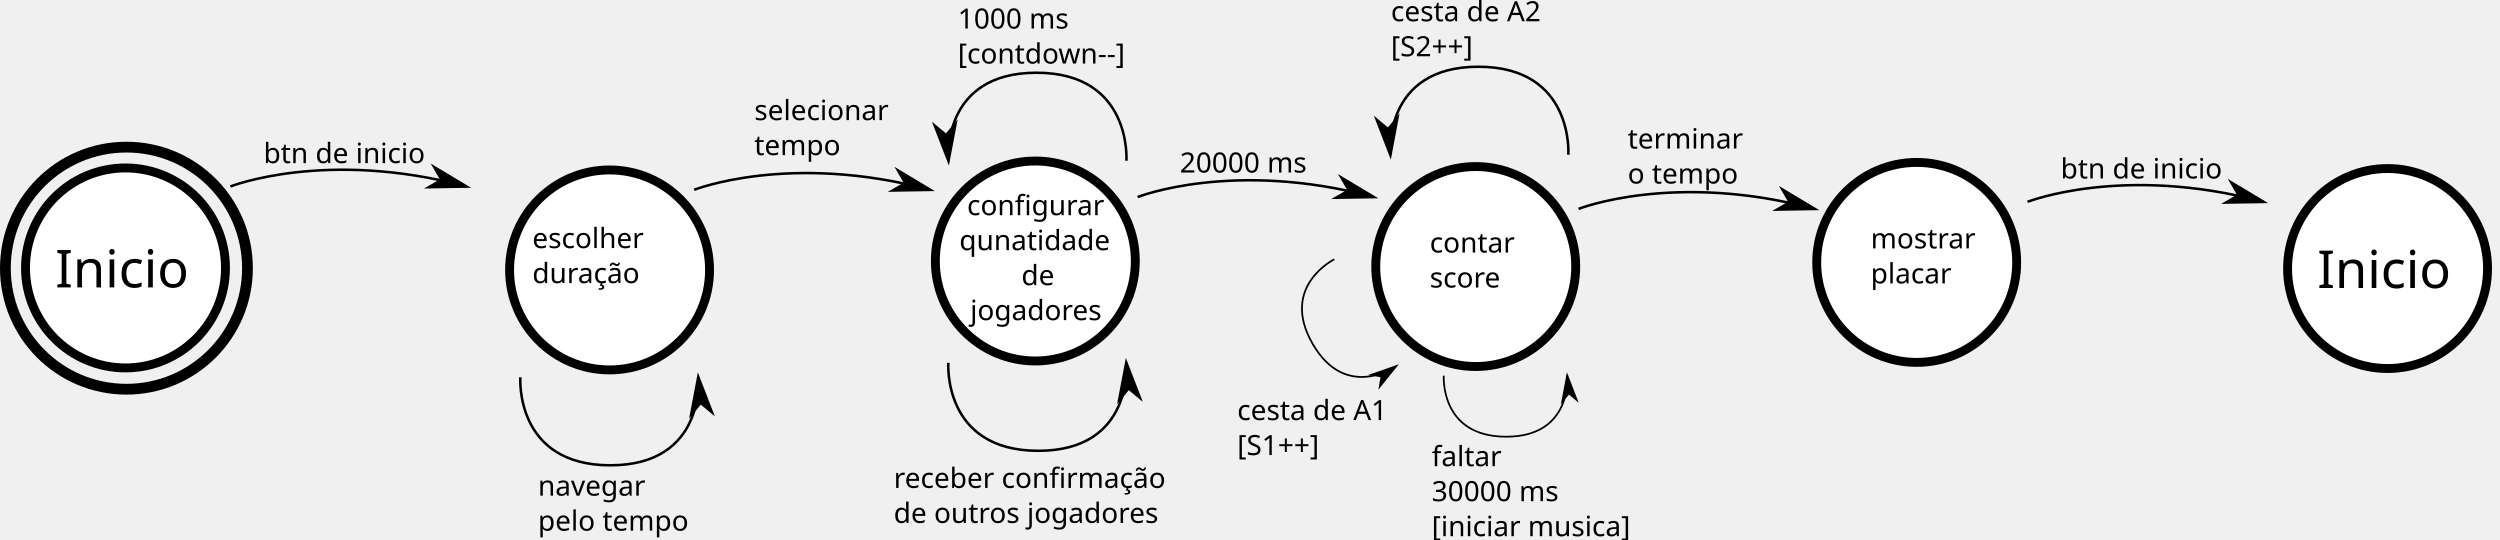
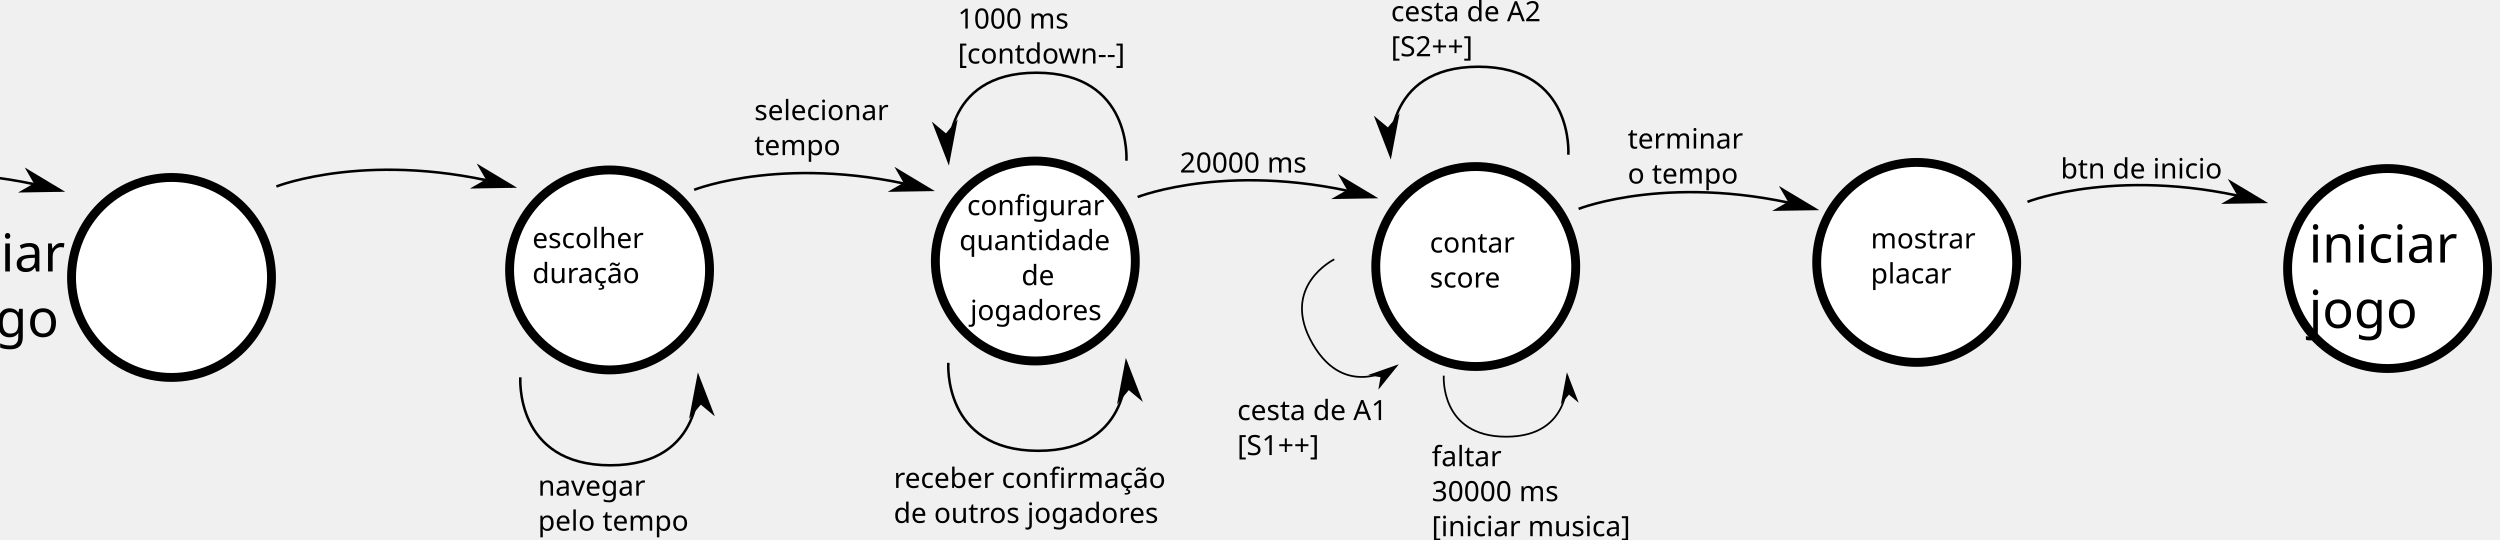
<svg xmlns="http://www.w3.org/2000/svg" width="3572.072" height="771.366" viewBox="0 0 945.107 204.09" version="1.1" id="svg8">
  <defs id="defs2">
    <marker style="overflow:visible" id="marker1583" refX="0" refY="0" orient="auto">
      <path transform="matrix(-0.8,0,0,-0.8,-10,0)" style="fill:#000000;fill-opacity:1;fill-rule:evenodd;stroke:#000000;stroke-width:1pt;stroke-opacity:1" d="M 0,0 5,-5 -12.5,0 5,5 Z" id="path1581" />
    </marker>
    <marker orient="auto" refY="0" refX="0" id="Arrow1Lend" style="overflow:visible">
      <path id="path874" d="M 0,0 5,-5 -12.5,0 5,5 Z" style="fill:#000000;fill-opacity:1;fill-rule:evenodd;stroke:#000000;stroke-width:1pt;stroke-opacity:1" transform="matrix(-0.8,0,0,-0.8,-10,0)" />
    </marker>
    <marker orient="auto" refY="0" refX="0" id="Arrow1Lend-5" style="overflow:visible">
      <path id="path874-3" d="M 0,0 5,-5 -12.5,0 5,5 Z" style="fill:#000000;fill-opacity:1;fill-rule:evenodd;stroke:#000000;stroke-width:1pt;stroke-opacity:1" transform="matrix(-0.8,0,0,-0.8,-10,0)" />
    </marker>
    <marker style="overflow:visible" id="marker1583-2" refX="0" refY="0" orient="auto">
      <path transform="matrix(-0.8,0,0,-0.8,-10,0)" style="fill:#000000;fill-opacity:1;fill-rule:evenodd;stroke:#000000;stroke-width:1pt;stroke-opacity:1" d="M 0,0 5,-5 -12.5,0 5,5 Z" id="path1581-9" />
    </marker>
    <marker orient="auto" refY="0" refX="0" id="Arrow1Lend-5-6" style="overflow:visible">
      <path id="path874-3-7" d="M 0,0 5,-5 -12.5,0 5,5 Z" style="fill:#000000;fill-opacity:1;fill-rule:evenodd;stroke:#000000;stroke-width:1pt;stroke-opacity:1" transform="matrix(-0.8,0,0,-0.8,-10,0)" />
    </marker>
    <marker style="overflow:visible" id="marker1583-2-3" refX="0" refY="0" orient="auto">
      <path transform="matrix(-0.8,0,0,-0.8,-10,0)" style="fill:#000000;fill-opacity:1;fill-rule:evenodd;stroke:#000000;stroke-width:1pt;stroke-opacity:1" d="M 0,0 5,-5 -12.5,0 5,5 Z" id="path1581-9-5" />
    </marker>
    <marker style="overflow:visible" id="marker1583-2-2" refX="0" refY="0" orient="auto">
      <path transform="matrix(-0.8,0,0,-0.8,-10,0)" style="fill:#000000;fill-opacity:1;fill-rule:evenodd;stroke:#000000;stroke-width:1pt;stroke-opacity:1" d="M 0,0 5,-5 -12.5,0 5,5 Z" id="path1581-9-9" />
    </marker>
    <marker style="overflow:visible" id="marker1583-2-27" refX="0" refY="0" orient="auto">
      <path transform="matrix(-0.8,0,0,-0.8,-10,0)" style="fill:#000000;fill-opacity:1;fill-rule:evenodd;stroke:#000000;stroke-width:1pt;stroke-opacity:1" d="M 0,0 5,-5 -12.5,0 5,5 Z" id="path1581-9-0" />
    </marker>
    <marker style="overflow:visible" id="marker1583-2-3-3" refX="0" refY="0" orient="auto">
      <path transform="matrix(-0.8,0,0,-0.8,-10,0)" style="fill:#000000;fill-opacity:1;fill-rule:evenodd;stroke:#000000;stroke-width:1pt;stroke-opacity:1" d="M 0,0 5,-5 -12.5,0 5,5 Z" id="path1581-9-5-6" />
    </marker>
    <marker style="overflow:visible" id="marker1583-2-3-3-8" refX="0" refY="0" orient="auto">
      <path transform="matrix(-0.8,0,0,-0.8,-10,0)" style="fill:#000000;fill-opacity:1;fill-rule:evenodd;stroke:#000000;stroke-width:1pt;stroke-opacity:1" d="M 0,0 5,-5 -12.5,0 5,5 Z" id="path1581-9-5-6-7" />
    </marker>
    <marker style="overflow:visible" id="marker1583-2-2-9" refX="0" refY="0" orient="auto">
      <path transform="matrix(-0.8,0,0,-0.8,-10,0)" style="fill:#000000;fill-opacity:1;fill-rule:evenodd;stroke:#000000;stroke-width:1pt;stroke-opacity:1" d="M 0,0 5,-5 -12.5,0 5,5 Z" id="path1581-9-9-2" />
    </marker>
    <marker orient="auto" refY="0" refX="0" id="Arrow1Lend-5-6-0" style="overflow:visible">
      <path id="path874-3-7-2" d="M 0,0 5,-5 -12.5,0 5,5 Z" style="fill:#000000;fill-opacity:1;fill-rule:evenodd;stroke:#000000;stroke-width:1pt;stroke-opacity:1" transform="matrix(-0.8,0,0,-0.8,-10,0)" />
    </marker>
    <marker style="overflow:visible" id="marker1583-2-2-9-3" refX="0" refY="0" orient="auto">
      <path transform="matrix(-0.8,0,0,-0.8,-10,0)" style="fill:#000000;fill-opacity:1;fill-rule:evenodd;stroke:#000000;stroke-width:1pt;stroke-opacity:1" d="M 0,0 5,-5 -12.5,0 5,5 Z" id="path1581-9-9-2-6" />
    </marker>
    <marker style="overflow:visible" id="marker1583-2-2-9-3-0" refX="0" refY="0" orient="auto">
      <path transform="matrix(-0.8,0,0,-0.8,-10,0)" style="fill:#000000;fill-opacity:1;fill-rule:evenodd;stroke:#000000;stroke-width:1pt;stroke-opacity:1" d="M 0,0 5,-5 -12.5,0 5,5 Z" id="path1581-9-9-2-6-6" />
    </marker>
    <marker orient="auto" refY="0" refX="0" id="Arrow1Lend-2" style="overflow:visible">
      <path id="path874-0" d="M 0,0 5,-5 -12.5,0 5,5 Z" style="fill:#000000;fill-opacity:1;fill-rule:evenodd;stroke:#000000;stroke-width:1pt;stroke-opacity:1" transform="matrix(-0.8,0,0,-0.8,-10,0)" />
+     </marker>
+     <marker orient="auto" refY="0" refX="0" id="Arrow1Lend-9" style="overflow:visible">
+       <path id="path874-37" d="M 0,0 5,-5 -12.5,0 5,5 Z" style="fill:#000000;fill-opacity:1;fill-rule:evenodd;stroke:#000000;stroke-width:1pt;stroke-opacity:1" transform="matrix(-0.8,0,0,-0.8,-10,0)" />
+     </marker>
+     <marker orient="auto" refY="0" refX="0" id="Arrow1Lend-9-8" style="overflow:visible">
+       <path id="path874-37-8" d="M 0,0 5,-5 -12.5,0 5,5 Z" style="fill:#000000;fill-opacity:1;fill-rule:evenodd;stroke:#000000;stroke-width:1pt;stroke-opacity:1" transform="matrix(-0.8,0,0,-0.8,-10,0)" />
+     </marker>
+     <marker style="overflow:visible" id="marker1583-1" refX="0" refY="0" orient="auto">
+       <path transform="matrix(-0.8,0,0,-0.8,-10,0)" style="fill:#000000;fill-opacity:1;fill-rule:evenodd;stroke:#000000;stroke-width:1pt;stroke-opacity:1" d="M 0,0 5,-5 -12.5,0 5,5 Z" id="path1581-4" />
    </marker>
  </defs>
  <g id="layer1" transform="translate(-55.77697,-135.4631)">
    <g id="g871" transform="translate(10.15624,146.4637)">
      <g id="g879" transform="translate(-0.5345391,-10.69078)">
        <g id="g4545">
          <g id="g887" transform="translate(2.267852,-2.267852)">
-             <circle style="fill:#ffffff;fill-opacity:1;stroke:#000000;stroke-width:3.365;stroke-miterlimit:4;stroke-dasharray:none;stroke-opacity:1" id="path819" cx="91.328" cy="103.248" r="37.798" />
-             <circle style="fill:none;fill-opacity:1;stroke:#000000;stroke-width:4.074;stroke-miterlimit:4;stroke-dasharray:none;stroke-opacity:1" id="path819-3" cx="91.682" cy="103.339" r="45.759" />
-             <text xml:space="preserve" style="font-style:normal;font-weight:normal;font-size:19.756px;line-height:1.25;font-family:sans-serif;letter-spacing:0px;word-spacing:0px;fill:#000000;fill-opacity:1;stroke:none;stroke-width:0.265" x="64.753" y="110.613" id="text4684">
-               <tspan x="64.753" y="110.613" id="tspan4682" style="stroke-width:0.265">
-                 <tspan x="64.753" y="110.613" id="tspan4680" style="stroke-width:0.265">Inicio</tspan>
+             <circle style="fill:#ffffff;fill-opacity:1;stroke:#000000;stroke-width:3.365;stroke-miterlimit:4;stroke-dasharray:none;stroke-opacity:1" id="path819" cx="-230.707" cy="110.052" r="37.798" />
+             <circle style="fill:none;fill-opacity:1;stroke:#000000;stroke-width:4.074;stroke-miterlimit:4;stroke-dasharray:none;stroke-opacity:1" id="path819-3" cx="-230.353" cy="110.143" r="45.759" />
+             <text xml:space="preserve" style="font-style:normal;font-weight:normal;font-size:19.756px;line-height:1.25;font-family:sans-serif;letter-spacing:0px;word-spacing:0px;fill:#000000;fill-opacity:1;stroke:none;stroke-width:0.265" x="-257.282" y="117.417" id="text4684">
+               <tspan x="-257.282" y="117.417" id="tspan4682" style="stroke-width:0.265">
+                 <tspan x="-257.282" y="117.417" id="tspan4680" style="stroke-width:0.265">Inicio</tspan>
              </tspan>
            </text>
            <circle style="fill:#ffffff;fill-opacity:1;stroke:#000000;stroke-width:3.365;stroke-miterlimit:4;stroke-dasharray:none;stroke-opacity:1" id="path819-36" cx="274.329" cy="104.004" r="37.798" />
            <circle style="fill:#ffffff;fill-opacity:1;stroke:#000000;stroke-width:3.365;stroke-miterlimit:4;stroke-dasharray:none;stroke-opacity:1" id="path819-7" cx="435.287" cy="100.626" r="37.798" />
            <text xml:space="preserve" style="font-style:normal;font-weight:normal;font-size:10.583px;line-height:1.25;font-family:sans-serif;letter-spacing:0px;word-spacing:0px;fill:#000000;fill-opacity:1;stroke:none;stroke-width:0.265" x="247.26" y="189.341" id="text2020">
              <tspan x="247.26" y="189.341" id="tspan2014" style="stroke-width:0.265">
                <tspan x="247.26" y="189.341" id="tspan2012" style="stroke-width:0.265">navegar </tspan>
              </tspan>
              <tspan x="247.26" y="202.57" id="tspan2018" style="stroke-width:0.265">
                <tspan x="247.26" y="202.57" id="tspan2016" style="stroke-width:0.265">pelo tempo</tspan>
              </tspan>
            </text>
-             <path style="fill:none;stroke:#000000;stroke-width:0.965;stroke-linecap:butt;stroke-linejoin:miter;stroke-miterlimit:4;stroke-dasharray:none;stroke-opacity:1;marker-end:url(#Arrow1Lend)" d="m 130.985,72.456 c 0,0 36.051,-14.242 89.202,0" id="path61" />
-             <text xml:space="preserve" style="font-style:normal;font-weight:normal;font-size:10.583px;line-height:1.25;font-family:sans-serif;letter-spacing:0px;word-spacing:0px;fill:#000000;fill-opacity:1;stroke:none;stroke-width:0.265" x="143.518" y="63.618" id="text2026">
-               <tspan x="143.518" y="63.618" id="tspan2024" style="stroke-width:0.265">
-                 <tspan x="143.518" y="63.618" id="tspan2022" style="stroke-width:0.265">btn de inicio</tspan>
+             <path style="fill:none;stroke:#000000;stroke-width:0.965;stroke-linecap:butt;stroke-linejoin:miter;stroke-miterlimit:4;stroke-dasharray:none;stroke-opacity:1;marker-end:url(#Arrow1Lend)" d="m -191.05,79.26 c 0,0 36.051,-14.242 89.202,0" id="path61" />
+             <text xml:space="preserve" style="font-style:normal;font-weight:normal;font-size:10.583px;line-height:1.25;font-family:sans-serif;letter-spacing:0px;word-spacing:0px;fill:#000000;fill-opacity:1;stroke:none;stroke-width:0.265" x="-178.517" y="70.422" id="text2026">
+               <tspan x="-178.517" y="70.422" id="tspan2024" style="stroke-width:0.265">
+                 <tspan x="-178.517" y="70.422" id="tspan2022" style="stroke-width:0.265">btn de inicio</tspan>
              </tspan>
            </text>
            <text xml:space="preserve" style="font-style:normal;font-weight:normal;font-size:10.583px;line-height:1.25;font-family:sans-serif;letter-spacing:0px;word-spacing:0px;fill:#000000;fill-opacity:1;stroke:none;stroke-width:0.265" x="245.134" y="95.751" id="text2050">
              <tspan x="245.134" y="95.751" id="tspan2048" style="stroke-width:0.265">escolher</tspan>
              <tspan x="245.134" y="108.981" style="stroke-width:0.265" id="tspan149">duração</tspan>
            </text>
            <path style="fill:none;stroke:#000000;stroke-width:0.965;stroke-linecap:butt;stroke-linejoin:miter;stroke-miterlimit:4;stroke-dasharray:none;stroke-opacity:1;marker-end:url(#marker1583)" d="m 240.599,144.596 c 0,0 -2.268,33.262 34.018,33.262 36.286,0 33.262,-33.262 33.262,-33.262" id="path1567" />
            <path style="fill:none;stroke:#000000;stroke-width:0.965;stroke-linecap:butt;stroke-linejoin:miter;stroke-miterlimit:4;stroke-dasharray:none;stroke-opacity:1;marker-end:url(#Arrow1Lend-5)" d="m 306.306,73.711 c 0,0 36.051,-14.242 89.202,0" id="path61-5" />
            <text xml:space="preserve" style="font-style:normal;font-weight:normal;font-size:10.583px;line-height:1.25;font-family:sans-serif;letter-spacing:0px;word-spacing:0px;fill:#000000;fill-opacity:1;stroke:none;stroke-width:0.265" x="329.045" y="47.371" id="text2036">
              <tspan x="329.045" y="47.371" id="tspan2030" style="stroke-width:0.265">
                <tspan x="329.045" y="47.371" id="tspan2028" style="stroke-width:0.265">selecionar </tspan>
              </tspan>
              <tspan x="329.045" y="60.6" id="tspan2034" style="stroke-width:0.265">
                <tspan x="329.045" y="60.6" id="tspan2032" style="stroke-width:0.265">tempo</tspan>
              </tspan>
            </text>
            <text xml:space="preserve" style="font-style:normal;font-weight:normal;font-size:10.583px;line-height:1.25;font-family:sans-serif;letter-spacing:0px;word-spacing:0px;fill:#000000;fill-opacity:1;stroke:none;stroke-width:0.265" x="408.442" y="90.924" id="text2099">
              <tspan x="0" y="0" id="tspan2097" style="stroke-width:0.265">
                <tspan x="408.442" y="90.924" id="tspan2083" style="stroke-width:0.265" />
              </tspan>
            </text>
            <path style="fill:none;stroke:#000000;stroke-width:0.965;stroke-linecap:butt;stroke-linejoin:miter;stroke-miterlimit:4;stroke-dasharray:none;stroke-opacity:1;marker-end:url(#marker1583-2)" d="m 402.394,139.12 c 0,0 -2.268,33.262 34.018,33.262 36.286,0 33.262,-33.262 33.262,-33.262" id="path1567-1" />
            <text xml:space="preserve" style="font-style:normal;font-weight:normal;font-size:10.583px;line-height:1.25;font-family:sans-serif;letter-spacing:0px;word-spacing:0px;fill:#000000;fill-opacity:1;stroke:none;stroke-width:0.265" x="408.096" y="185.588" id="text2020-2">
              <tspan x="0" y="9.364" id="tspan2014-7" style="stroke-width:0.265">
                <tspan x="408.096" y="185.588" id="tspan2012-0" style="stroke-width:0.265" />
              </tspan>
              <tspan x="0" y="9.364" id="tspan2018-9" style="stroke-width:0.265">
                <tspan x="408.096" y="198.817" id="tspan2016-3" style="stroke-width:0.265" />
              </tspan>
            </text>
            <text xml:space="preserve" style="font-style:normal;font-weight:normal;font-size:10.583px;line-height:1.25;font-family:sans-serif;letter-spacing:0px;word-spacing:0px;fill:#000000;fill-opacity:1;stroke:none;stroke-width:0.265" x="381.755" y="186.413" id="text2020-6">
              <tspan x="381.755" y="186.413" id="tspan2018-2" style="stroke-width:0.265">receber confirmação<tspan x="381.755" y="199.642" id="tspan2016-6" style="stroke-width:0.265" />
              </tspan>
              <tspan x="381.755" y="199.642" style="stroke-width:0.265" id="tspan2463">de outros jogadores</tspan>
            </text>
            <circle style="fill:#ffffff;fill-opacity:1;stroke:#000000;stroke-width:3.365;stroke-miterlimit:4;stroke-dasharray:none;stroke-opacity:1" id="path819-7-3" cx="601.778" cy="102.718" r="37.798" />
            <path style="fill:none;stroke:#000000;stroke-width:0.965;stroke-linecap:butt;stroke-linejoin:miter;stroke-miterlimit:4;stroke-dasharray:none;stroke-opacity:1;marker-end:url(#Arrow1Lend-5-6)" d="m 473.962,76.435 c 0,0 36.051,-14.242 89.202,0" id="path61-5-5" />
            <path style="fill:none;stroke:#000000;stroke-width:0.965;stroke-linecap:butt;stroke-linejoin:miter;stroke-miterlimit:4;stroke-dasharray:none;stroke-opacity:1;marker-end:url(#marker1583-2-3)" d="m 469.718,62.717 c 0,0 2.268,-33.262 -34.018,-33.262 -36.286,0 -33.262,33.262 -33.262,33.262" id="path1567-1-6" />
            <text xml:space="preserve" style="font-style:normal;font-weight:normal;font-size:10.583px;line-height:1.25;font-family:sans-serif;letter-spacing:0px;word-spacing:0px;fill:#000000;fill-opacity:1;stroke:none;stroke-width:0.265" x="405.987" y="12.76" id="text127">
              <tspan id="tspan125" x="405.987" y="12.76" style="stroke-width:0.265">1000 ms</tspan>
              <tspan x="405.987" y="25.989" style="stroke-width:0.265" id="tspan129">[contdown--]</tspan>
            </text>
            <text xml:space="preserve" style="font-style:normal;font-weight:normal;font-size:10.583px;line-height:1.25;font-family:sans-serif;letter-spacing:0px;word-spacing:0px;fill:#000000;fill-opacity:1;stroke:none;stroke-width:0.265" x="584.391" y="97.427" id="text133">
              <tspan id="tspan131" x="584.391" y="97.427" style="stroke-width:0.265">contar</tspan>
              <tspan x="584.391" y="110.656" style="stroke-width:0.265" id="tspan135">score</tspan>
              <tspan x="584.391" y="123.885" style="stroke-width:0.265" id="tspan137" />
            </text>
            <path style="fill:none;stroke:#000000;stroke-width:0.965;stroke-linecap:butt;stroke-linejoin:miter;stroke-miterlimit:4;stroke-dasharray:none;stroke-opacity:1;marker-end:url(#marker1583-2-3-3)" d="m 636.783,60.45 c 0,0 2.268,-33.262 -34.018,-33.262 -36.286,0 -33.262,33.262 -33.262,33.262" id="path1567-1-6-0" />
            <text xml:space="preserve" style="font-style:normal;font-weight:normal;font-size:10.583px;line-height:1.25;font-family:sans-serif;letter-spacing:0px;word-spacing:0px;fill:#000000;fill-opacity:1;stroke:none;stroke-width:0.265" x="489.898" y="67.189" id="text207">
              <tspan id="tspan205" x="489.898" y="67.189" style="stroke-width:0.265">20000 ms</tspan>
            </text>
            <text xml:space="preserve" style="font-style:normal;font-weight:normal;font-size:10.583px;line-height:1.25;font-family:sans-serif;letter-spacing:0px;word-spacing:0px;fill:#000000;fill-opacity:1;stroke:none;stroke-width:0.265" x="409.471" y="83.303" id="text411">
              <tspan x="409.471" y="83.303" id="tspan393" style="text-align:start;text-anchor:start;stroke-width:0.265">
                <tspan x="409.471" y="83.303" style="text-align:start;text-anchor:start;stroke-width:0.265" id="tspan389" dx="0 0 0 0 0 0 0 0 0 0 0">configurar</tspan>
              </tspan>
              <tspan x="406.556" y="96.532" id="tspan399" style="text-align:start;text-anchor:start;stroke-width:0.265">
-                 <tspan x="406.556" y="96.532" style="text-align:start;text-anchor:start;stroke-width:0.265" id="tspan395" dx="0 0 0 0 0 0 0 0 0 0 0 0">qunatidade </tspan>
+                 <tspan x="406.556" y="96.532" style="text-align:start;text-anchor:start;stroke-width:0.265" id="tspan395" dx="0 0 0 0 0 0 0 0 0 0 0 0">quantidade </tspan>
              </tspan>
              <tspan x="430.028" y="109.762" id="tspan405" style="text-align:start;text-anchor:start;stroke-width:0.265">
                <tspan x="430.028" y="109.762" style="text-align:start;text-anchor:start;stroke-width:0.265" id="tspan401" dx="0 0 0 0">de </tspan>
              </tspan>
              <tspan x="410.659" y="122.991" id="tspan409" style="text-align:start;text-anchor:start;stroke-width:0.265">
                <tspan x="410.659" y="122.991" style="text-align:start;text-anchor:start;stroke-width:0.265" id="tspan407">jogadores</tspan>
              </tspan>
            </text>
            <flowRoot xml:space="preserve" id="flowRoot228" style="font-style:normal;font-weight:normal;font-size:40px;line-height:1.25;font-family:sans-serif;letter-spacing:0px;word-spacing:0px;fill:#000000;fill-opacity:1;stroke:none" transform="matrix(0.2645828,0,0,0.2645828,41.61879,41.59783)">
              <flowRegion id="flowRegion230">
                <rect id="rect232" width="54.548" height="74.751" x="1488.965" y="186.887" />
              </flowRegion>
              <flowPara id="flowPara234" />
            </flowRoot>
            <text xml:space="preserve" style="font-style:normal;font-weight:normal;font-size:10.583px;line-height:1.25;font-family:sans-serif;letter-spacing:0px;word-spacing:0px;fill:#000000;fill-opacity:1;stroke:none;stroke-width:0.265" x="511.626" y="160.767" id="text447">
              <tspan x="511.626" y="160.767" id="tspan441" style="stroke-width:0.265">
                <tspan x="511.626" y="160.767" id="tspan437" style="stroke-width:0.265">cesta de A1</tspan>
                <tspan dx="0" x="574.071" y="160.767" id="tspan439" style="stroke-width:0.265" />
              </tspan>
              <tspan x="511.626" y="173.996" id="tspan445" style="stroke-width:0.265">
                <tspan x="511.626" y="173.996" id="tspan443" style="stroke-width:0.265">[S1++]</tspan>
              </tspan>
            </text>
            <text xml:space="preserve" style="font-style:normal;font-weight:normal;font-size:10.583px;line-height:1.25;font-family:sans-serif;letter-spacing:0px;word-spacing:0px;fill:#000000;fill-opacity:1;stroke:none;stroke-width:0.265" x="569.722" y="9.999" id="text459">
              <tspan x="569.722" y="9.999" id="tspan453" style="stroke-width:0.265">
                <tspan x="569.722" y="9.999" id="tspan449" style="stroke-width:0.265">cesta de A2</tspan>
                <tspan dx="0" x="632.167" y="9.999" id="tspan451" style="stroke-width:0.265" />
              </tspan>
              <tspan x="569.722" y="23.228" id="tspan457" style="stroke-width:0.265">
                <tspan x="569.722" y="23.228" id="tspan455" style="stroke-width:0.265">[S2++]</tspan>
              </tspan>
            </text>
            <circle style="fill:#ffffff;fill-opacity:1;stroke:#000000;stroke-width:3.365;stroke-miterlimit:4;stroke-dasharray:none;stroke-opacity:1" id="path819-7-3-3" cx="768.48" cy="101.157" r="37.798" />
            <path style="fill:none;stroke:#000000;stroke-width:0.965;stroke-linecap:butt;stroke-linejoin:miter;stroke-miterlimit:4;stroke-dasharray:none;stroke-opacity:1;marker-end:url(#Arrow1Lend-5-6-0)" d="m 640.664,80.921 c 0,0 36.051,-14.242 89.202,0" id="path61-5-5-7" />
            <text xml:space="preserve" style="font-style:normal;font-weight:normal;font-size:10.583px;line-height:1.25;font-family:sans-serif;letter-spacing:0px;word-spacing:0px;fill:#000000;fill-opacity:1;stroke:none;stroke-width:0.265" x="751.093" y="95.865" id="text133-5">
              <tspan x="751.093" y="95.865" style="stroke-width:0.265" id="tspan135-2">mostrar</tspan>
              <tspan x="751.093" y="109.095" style="stroke-width:0.265" id="tspan492">placar</tspan>
              <tspan x="751.093" y="122.324" style="stroke-width:0.265" id="tspan137-2" />
            </text>
            <text xml:space="preserve" style="font-style:normal;font-weight:normal;font-size:10.583px;line-height:1.25;font-family:sans-serif;letter-spacing:0px;word-spacing:0px;fill:#000000;fill-opacity:1;stroke:none;stroke-width:0.265" x="585.135" y="178.195" id="text207-7">
              <tspan id="tspan205-3" x="585.135" y="178.195" style="stroke-width:0.265">faltar </tspan>
              <tspan x="585.135" y="191.424" style="stroke-width:0.265" id="tspan366">30000 ms</tspan>
              <tspan x="585.135" y="204.653" style="stroke-width:0.265" id="tspan488">[iniciar musica]</tspan>
            </text>
            <path style="fill:none;stroke:#000000;stroke-width:0.669;stroke-linecap:butt;stroke-linejoin:miter;stroke-miterlimit:4;stroke-dasharray:none;stroke-opacity:1;marker-end:url(#marker1583-2-2-9-3)" d="m 548.319,99.994 c 0,0 -20.771,10.175 -8.184,31.976 12.587,21.801 31.522,8.446 31.522,8.446" id="path1567-1-1-8-1" />
            <path style="fill:none;stroke:#000000;stroke-width:0.669;stroke-linecap:butt;stroke-linejoin:miter;stroke-miterlimit:4;stroke-dasharray:none;stroke-opacity:1;marker-end:url(#marker1583-2-2-9-3-0)" d="m 589.691,143.975 c 0,0 -1.573,23.076 23.6,23.076 25.173,0 23.076,-23.076 23.076,-23.076" id="path1567-1-1-8-1-3" />
            <text xml:space="preserve" style="font-style:normal;font-weight:normal;font-size:10.583px;line-height:1.25;font-family:sans-serif;letter-spacing:0px;word-spacing:0px;fill:#000000;fill-opacity:1;stroke:none;stroke-width:0.265" x="659.23" y="58.117" id="text484">
              <tspan id="tspan482" x="659.23" y="58.117" style="stroke-width:0.265">terminar </tspan>
              <tspan x="659.23" y="71.347" style="stroke-width:0.265" id="tspan486">o tempo</tspan>
            </text>
            <path style="fill:none;stroke:#000000;stroke-width:0.965;stroke-linecap:butt;stroke-linejoin:miter;stroke-miterlimit:4;stroke-dasharray:none;stroke-opacity:1;marker-end:url(#Arrow1Lend-2)" d="m 810.36,78.262 c 0,0 36.051,-14.242 89.202,0" id="path61-6" />
            <text xml:space="preserve" style="font-style:normal;font-weight:normal;font-size:10.583px;line-height:1.25;font-family:sans-serif;letter-spacing:0px;word-spacing:0px;fill:#000000;fill-opacity:1;stroke:none;stroke-width:0.265" x="822.893" y="69.425" id="text2026-1">
              <tspan x="822.893" y="69.425" id="tspan2024-5" style="stroke-width:0.265">
                <tspan x="822.893" y="69.425" id="tspan2022-5" style="stroke-width:0.265">btn de inicio</tspan>
              </tspan>
            </text>
            <circle style="fill:#ffffff;fill-opacity:1;stroke:#000000;stroke-width:3.365;stroke-miterlimit:4;stroke-dasharray:none;stroke-opacity:1" id="path819-4" cx="946.491" cy="103.474" r="37.798" />
-             <text xml:space="preserve" style="font-style:normal;font-weight:normal;font-size:19.756px;line-height:1.25;font-family:sans-serif;letter-spacing:0px;word-spacing:0px;fill:#000000;fill-opacity:1;stroke:none;stroke-width:0.265" x="919.916" y="110.839" id="text4684-7">
-               <tspan x="919.916" y="110.839" id="tspan4682-6" style="stroke-width:0.265">
-                 <tspan x="919.916" y="110.839" id="tspan4680-5" style="stroke-width:0.265">Inicio</tspan>
-               </tspan>
+             <text xml:space="preserve" style="font-style:normal;font-weight:normal;font-size:19.756px;line-height:1.25;font-family:sans-serif;letter-spacing:0px;word-spacing:0px;fill:#000000;fill-opacity:1;stroke:none;stroke-width:0.265" x="916.709" y="101.218" id="text4684-7">
+               <tspan x="916.709" y="101.218" id="tspan4682-6" style="stroke-width:0.265">iniciar<tspan x="916.709" y="101.218" id="tspan4680-5" style="stroke-width:0.265" />
+               </tspan>
+               <tspan x="916.709" y="125.912" style="stroke-width:0.265" id="tspan679">jogo</tspan>
+             </text>
+             <circle style="fill:#ffffff;fill-opacity:1;stroke:#000000;stroke-width:3.365;stroke-miterlimit:4;stroke-dasharray:none;stroke-opacity:1" id="path819-36-6" cx="-62.069" cy="108.54" r="37.798" />
+             <path style="fill:none;stroke:#000000;stroke-width:0.965;stroke-linecap:butt;stroke-linejoin:miter;stroke-miterlimit:4;stroke-dasharray:none;stroke-opacity:1;marker-end:url(#Arrow1Lend-9)" d="m 148.372,72.456 c 0,0 36.051,-14.242 89.202,0" id="path61-4" />
+             <circle style="fill:#ffffff;fill-opacity:1;stroke:#000000;stroke-width:3.365;stroke-miterlimit:4;stroke-dasharray:none;stroke-opacity:1" id="path819-4-3" cx="108.729" cy="106.847" r="37.798" />
+             <text xml:space="preserve" style="font-style:normal;font-weight:normal;font-size:19.756px;line-height:1.25;font-family:sans-serif;letter-spacing:0px;word-spacing:0px;fill:#000000;fill-opacity:1;stroke:none;stroke-width:0.265" x="109.173" y="104.59" id="text4684-7-0">
+               <tspan x="78.946" y="104.59" id="tspan4682-6-7" style="stroke-width:0.265;text-anchor:middle;text-align:center">iniciar</tspan>
+               <tspan x="78.946" y="129.284" style="stroke-width:0.265;text-anchor:middle;text-align:center" id="tspan679-6">jogo</tspan>
+             </text>
+             <path style="fill:none;stroke:#000000;stroke-width:0.965;stroke-linecap:butt;stroke-linejoin:miter;stroke-miterlimit:4;stroke-dasharray:none;stroke-opacity:1;marker-end:url(#Arrow1Lend-9-8)" d="m -22.473,73.968 c 0,0 36.051,-14.242 89.202,0" id="path61-4-43" />
+             <flowRoot xml:space="preserve" id="flowRoot729" style="font-style:normal;font-weight:normal;font-size:40px;line-height:1.25;font-family:sans-serif;letter-spacing:0px;word-spacing:0px;fill:#000000;fill-opacity:1;stroke:none" transform="matrix(0.2645828,0,0,0.2645828,39.35083,10.27353)">
+               <flowRegion id="flowRegion731">
+                 <rect id="rect733" width="200" height="182.857" x="-491.429" y="322.794" />
+               </flowRegion>
+               <flowPara id="flowPara735">configurarede</flowPara>
+               <flowPara id="flowPara737" />
+             </flowRoot>
+             <text xml:space="preserve" style="font-style:normal;font-weight:normal;font-size:10.583px;line-height:1.25;font-family:sans-serif;letter-spacing:0px;word-spacing:0px;fill:#000000;fill-opacity:1;stroke:none;stroke-width:0.265" x="-17.345" y="161.447" id="text745">
+               <tspan id="tspan743" x="-17.345" y="170.811" style="stroke-width:0.265" />
+             </text>
+             <path style="fill:none;stroke:#000000;stroke-width:0.965;stroke-linecap:butt;stroke-linejoin:miter;stroke-miterlimit:4;stroke-dasharray:none;stroke-opacity:1;marker-end:url(#marker1583-1)" d="m -98.823,146.864 c 0,0 -2.268,33.262 34.018,33.262 36.286,0 33.262,-33.262 33.262,-33.262" id="path1567-9" />
+             <flowRoot xml:space="preserve" id="flowRoot768" style="font-style:normal;font-weight:normal;font-size:40px;line-height:1.25;font-family:sans-serif;letter-spacing:0px;word-spacing:0px;fill:#000000;fill-opacity:1;stroke:none" transform="matrix(0.2645828,0,0,0.2645828,43.88654,1.958073)">
+               <flowRegion id="flowRegion770">
+                 <rect id="rect772" width="245.714" height="114.286" x="-520" y="694.223" />
+               </flowRegion>
+               <flowPara id="flowPara774">pareando</flowPara>
+             </flowRoot>
+             <text xml:space="preserve" style="font-style:normal;font-weight:normal;font-size:10.583px;line-height:1.25;font-family:sans-serif;letter-spacing:0px;word-spacing:0px;fill:#000000;fill-opacity:1;stroke:none;stroke-width:0.265" x="0.041" y="63.929" id="text778">
+               <tspan id="tspan776" x="0.041" y="63.929" style="stroke-width:0.265">timeout</tspan>
            </text>
          </g>
        </g>
      </g>
    </g>
  </g>
</svg>
